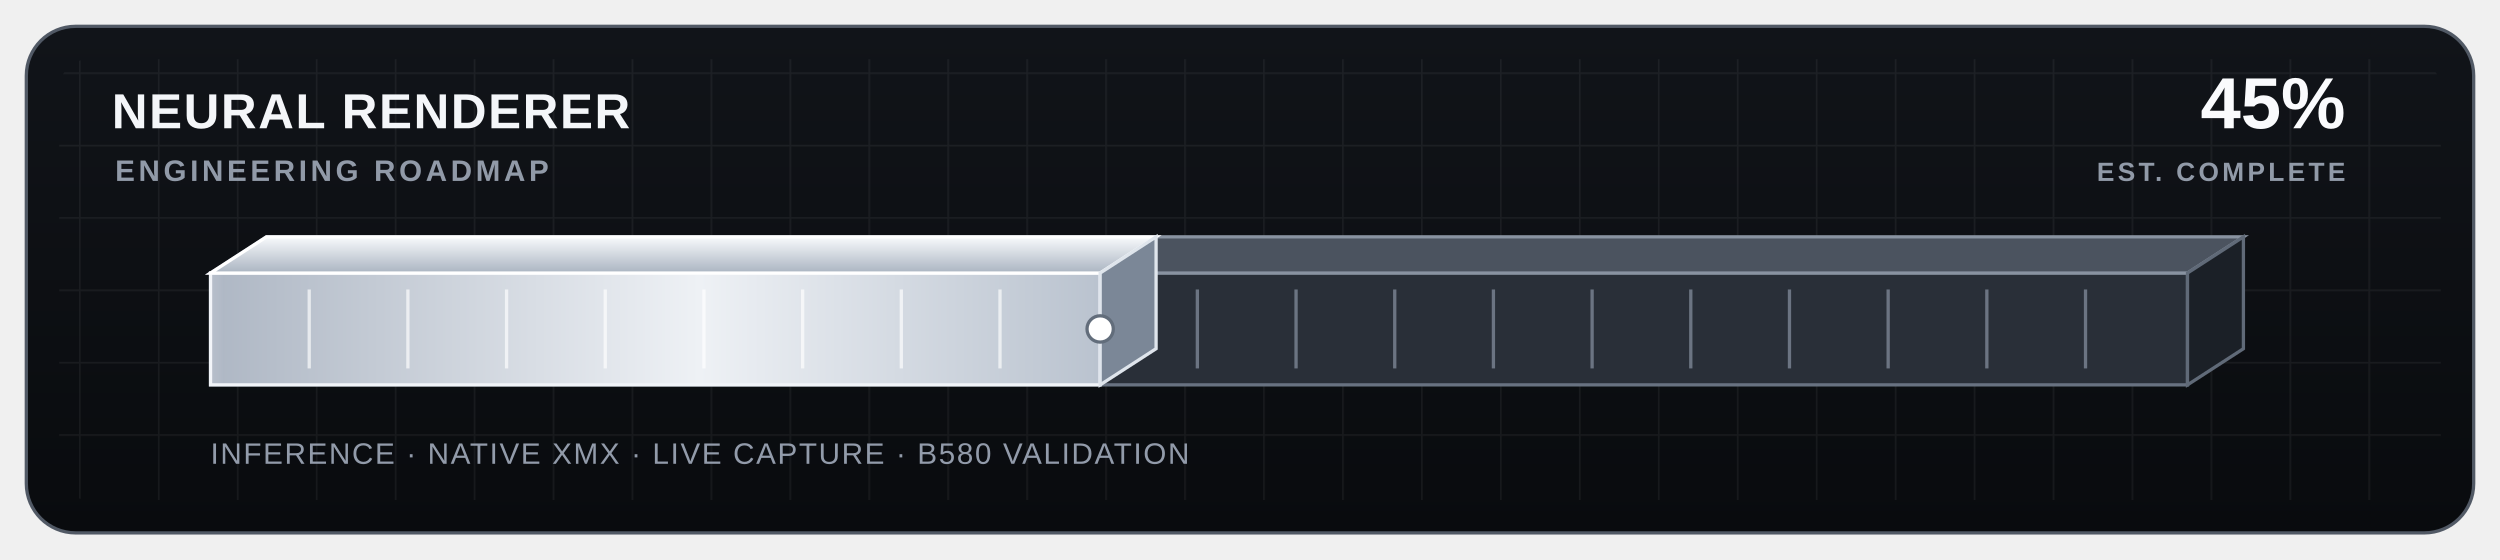
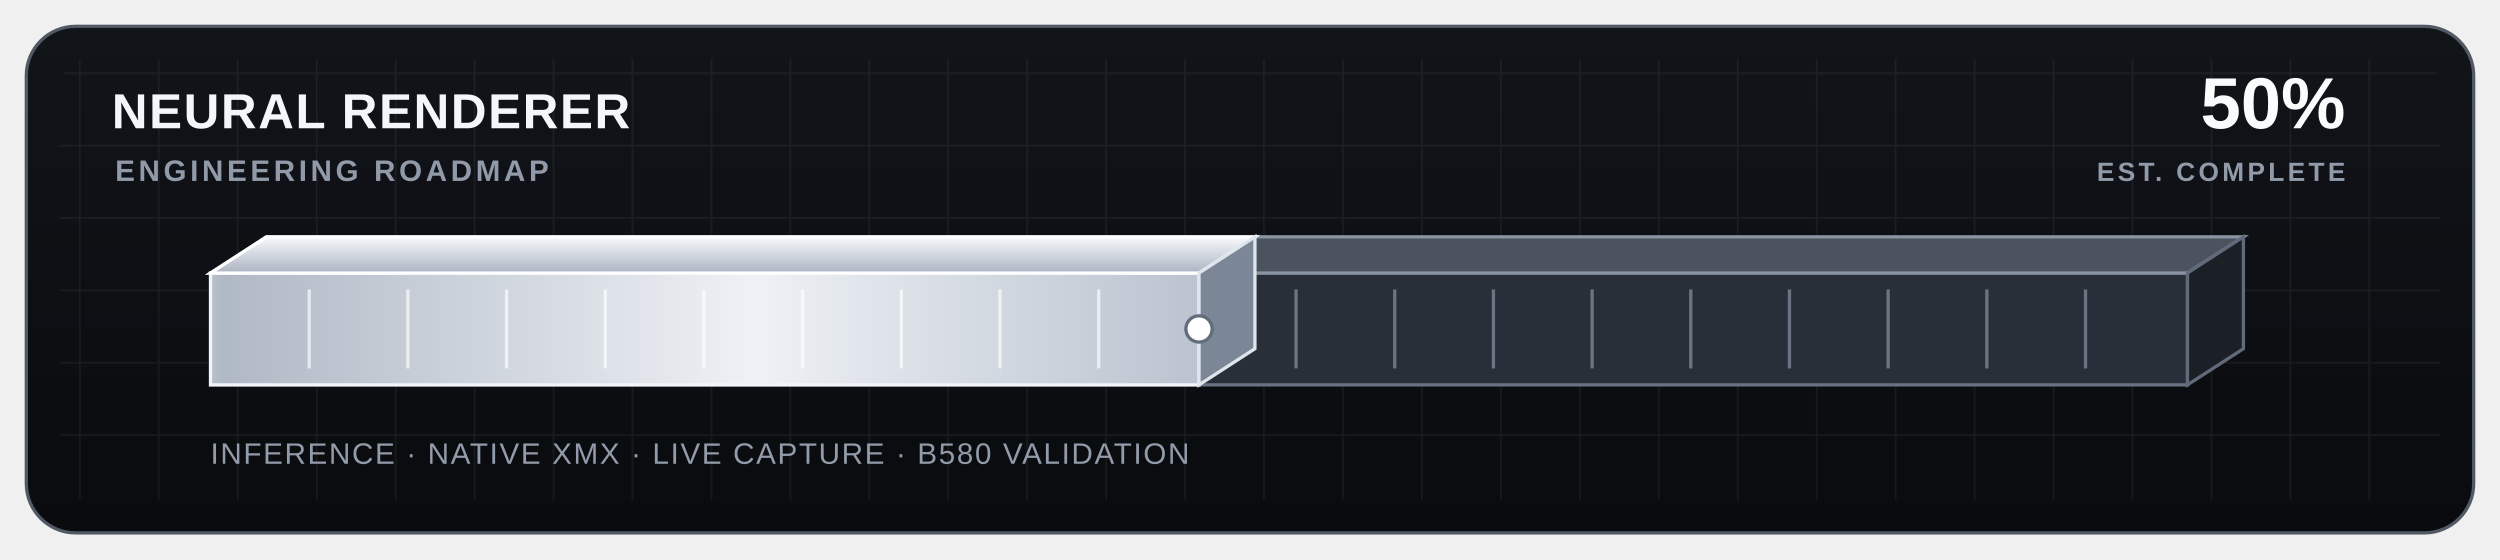
<svg xmlns="http://www.w3.org/2000/svg" width="760" height="170" viewBox="0 0 760 170" role="img" aria-labelledby="title desc">
  <defs>
    <linearGradient id="panel" x1="0" y1="0" x2="0" y2="1">
      <stop offset="0" stop-color="#111419" />
      <stop offset="1" stop-color="#090b0e" />
    </linearGradient>
    <linearGradient id="metal" x1="0" y1="0" x2="1" y2="0">
      <stop offset="0" stop-color="#aeb7c4" />
      <stop offset=".55" stop-color="#eef1f5" />
      <stop offset="1" stop-color="#bac3cf" />
    </linearGradient>
    <linearGradient id="metalTop" x1="0" y1="0" x2="0" y2="1">
      <stop offset="0" stop-color="#f8fafc" />
      <stop offset="1" stop-color="#aab4c1" />
    </linearGradient>
    <linearGradient id="shine" x1="0" y1="0" x2="1" y2="0">
      <stop offset="0" stop-color="#ffffff" stop-opacity="0" />
      <stop offset=".5" stop-color="#ffffff" stop-opacity=".9" />
      <stop offset="1" stop-color="#ffffff" stop-opacity="0" />
    </linearGradient>
    <pattern id="grid" width="24" height="22" patternUnits="userSpaceOnUse">
      <path d="M24 0H0V22" fill="none" stroke="#ffffff" stroke-opacity=".055" stroke-width="1" />
    </pattern>
    <clipPath id="filledFront">
-       <rect x="64" y="83" width="270.45" height="34" />
+       <rect x="64" y="83" width="300.5" height="34" />
    </clipPath>
    <clipPath id="filledTop">
-       <polygon points="64,83 81,72 351.45,72 334.45,83" />
+       <polygon points="64,83 81,72 381.5,72 364.5,83" />
    </clipPath>
  </defs>
  <rect x="8" y="8" width="744" height="154" rx="15" fill="url(#panel)" stroke="#515965" />
  <rect x="18" y="18" width="724" height="134" rx="9" fill="url(#grid)" />
  <text x="34" y="39" fill="#f4f6f9" font-family="Arial, Helvetica, sans-serif" font-size="15" font-weight="700" letter-spacing=".5">NEURAL RENDERER</text>
  <text x="35" y="55" fill="#919aa8" font-family="Arial, Helvetica, sans-serif" font-size="9" font-weight="700" letter-spacing="1.1">ENGINEERING ROADMAP</text>
-   <text x="713" y="39" fill="#fafbfd" text-anchor="end" font-family="Arial, Helvetica, sans-serif" font-size="22" font-weight="700">45%</text>
+   <text x="713" y="39" fill="#fafbfd" text-anchor="end" font-family="Arial, Helvetica, sans-serif" font-size="22" font-weight="700">50%</text>
  <text x="713" y="55" fill="#919aa8" text-anchor="end" font-family="Arial, Helvetica, sans-serif" font-size="8" font-weight="700" letter-spacing="1">EST. COMPLETE</text>
  <polygon points="64,83 665,83 665,117 64,117" fill="#292f38" stroke="#687281" stroke-width="1" />
  <polygon points="64,83 81,72 682,72 665,83" fill="#4b535f" stroke="#8993a1" stroke-width="1" />
  <polygon points="665,83 682,72 682,106 665,117" fill="#1b2027" stroke="#606a78" stroke-width="1" />
-   <polygon points="64,83 334.45,83 334.45,117 64,117" fill="url(#metal)" stroke="#f1f4f8" stroke-width="1" />
-   <polygon points="64,83 81,72 351.45,72 334.45,83" fill="url(#metalTop)" stroke="#ffffff" stroke-width="1" />
-   <polygon points="334.45,83 351.45,72 351.45,106 334.45,117" fill="#7b8797" stroke="#dfe5ec" stroke-width="1" />
+   <polygon points="64,83 364.5,83 364.5,117 64,117" fill="url(#metal)" stroke="#f1f4f8" stroke-width="1" />
+   <polygon points="64,83 81,72 381.5,72 364.5,83" fill="url(#metalTop)" stroke="#ffffff" stroke-width="1" />
+   <polygon points="364.5,83 381.5,72 381.5,106 364.5,117" fill="#7b8797" stroke="#dfe5ec" stroke-width="1" />
  <g clip-path="url(#filledFront)">
    <rect x="20" y="82" width="48" height="38" fill="url(#shine)" opacity=".85">
-       <animate attributeName="x" values="18;330;18" dur="2.8s" repeatCount="indefinite" />
+       <animate attributeName="x" values="18;360;18" dur="2.8s" repeatCount="indefinite" />
    </rect>
  </g>
  <g clip-path="url(#filledTop)">
    <rect x="15" y="70" width="48" height="16" fill="url(#shine)" opacity=".9">
-       <animate attributeName="x" values="18;345;18" dur="2.8s" repeatCount="indefinite" />
+       <animate attributeName="x" values="18;375;18" dur="2.8s" repeatCount="indefinite" />
    </rect>
  </g>
  <g stroke="#8f9aaa" stroke-opacity=".65" stroke-width="1">
-     <path d="M94 88v24 M124 88v24 M154 88v24 M184 88v24 M214 88v24 M244 88v24 M274 88v24 M304 88v24" stroke="#ffffff" stroke-opacity=".65" />
-     <path d="M364 88v24 M394 88v24 M394 88v24 M424 88v24 M454 88v24 M484 88v24 M514 88v24 M544 88v24 M574 88v24 M604 88v24 M634 88v24" />
+     <path d="M94 88v24 M124 88v24 M154 88v24 M184 88v24 M214 88v24 M244 88v24 M274 88v24 M304 88v24 M334 88v24" stroke="#ffffff" stroke-opacity=".65" />
+     <path d="M394 88v24 M424 88v24 M454 88v24 M484 88v24 M514 88v24 M544 88v24 M574 88v24 M604 88v24 M634 88v24" />
  </g>
-   <circle cx="334.45" cy="100" r="4" fill="#ffffff" stroke="#626d7b" stroke-width="1">
+   <circle cx="364.5" cy="100" r="4" fill="#ffffff" stroke="#626d7b" stroke-width="1">
    <animate attributeName="r" values="3.5;5;3.5" dur="1.35s" repeatCount="indefinite" />
    <animate attributeName="opacity" values=".78;1;.78" dur="1.35s" repeatCount="indefinite" />
  </circle>
  <text x="64" y="141" fill="#929baa" font-family="Arial, Helvetica, sans-serif" font-size="9" letter-spacing=".5">INFERENCE  ·  NATIVE XMX  ·  LIVE CAPTURE  ·  B580 VALIDATION</text>
</svg>
